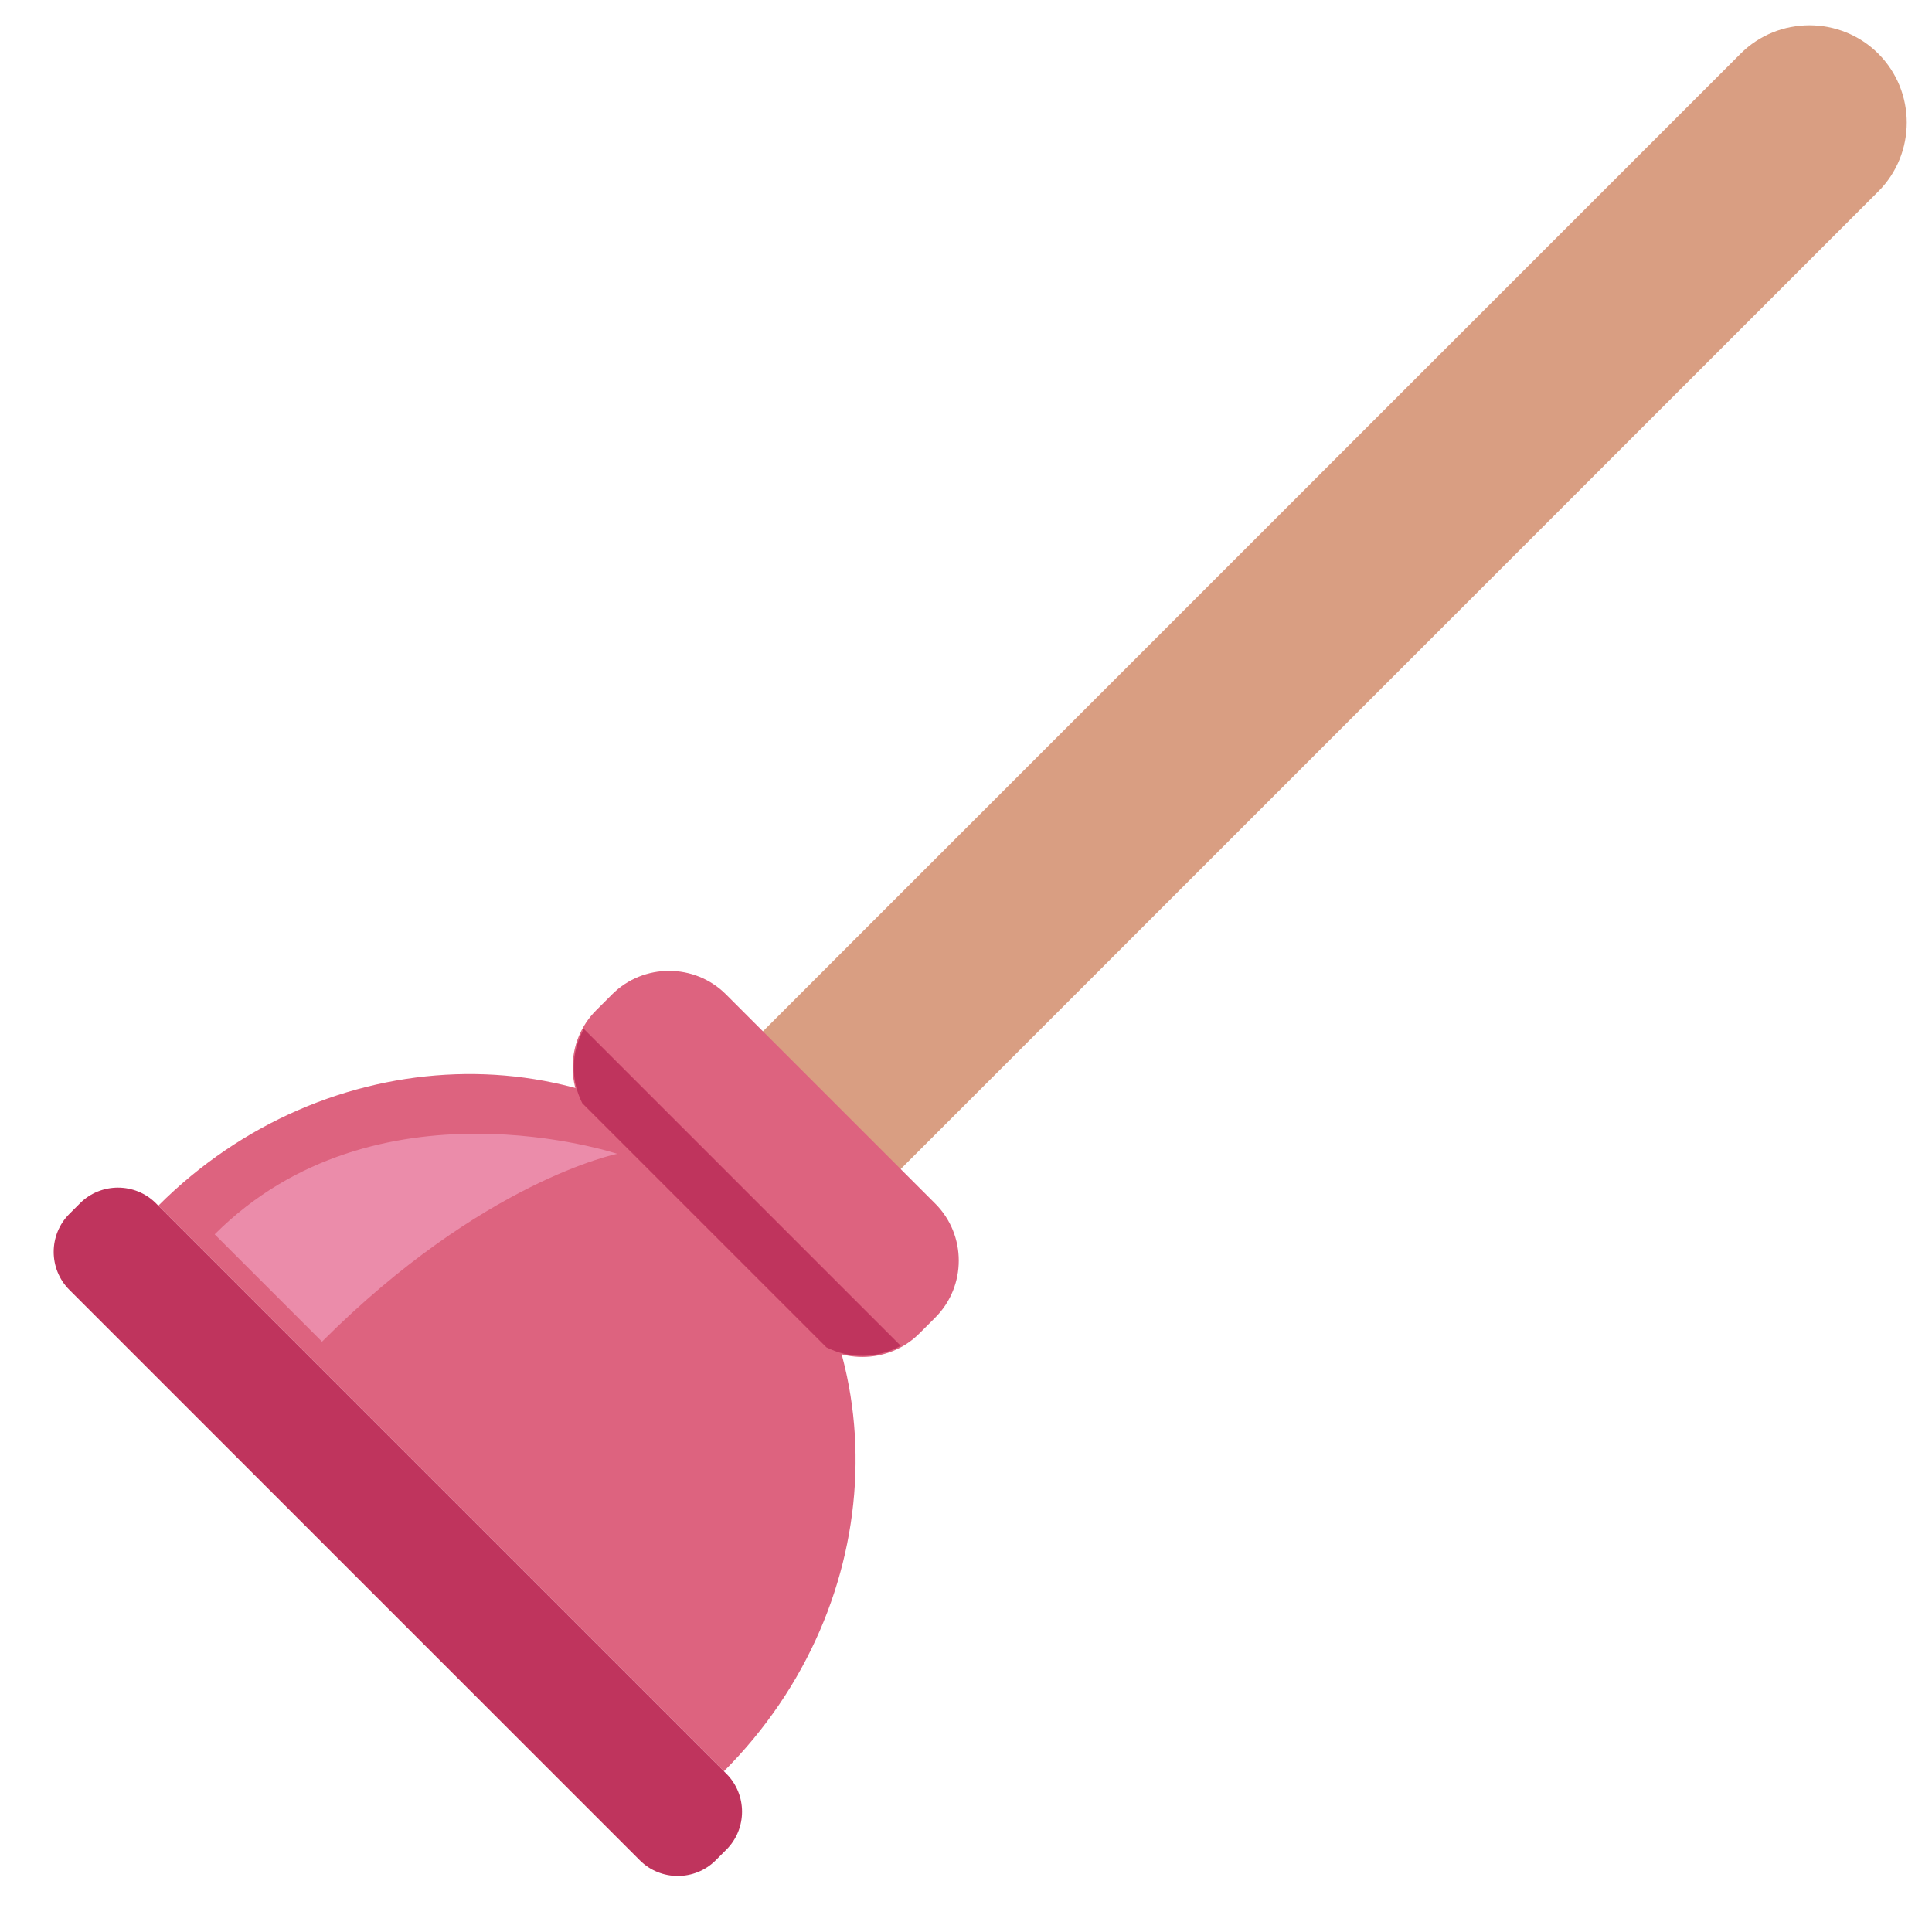
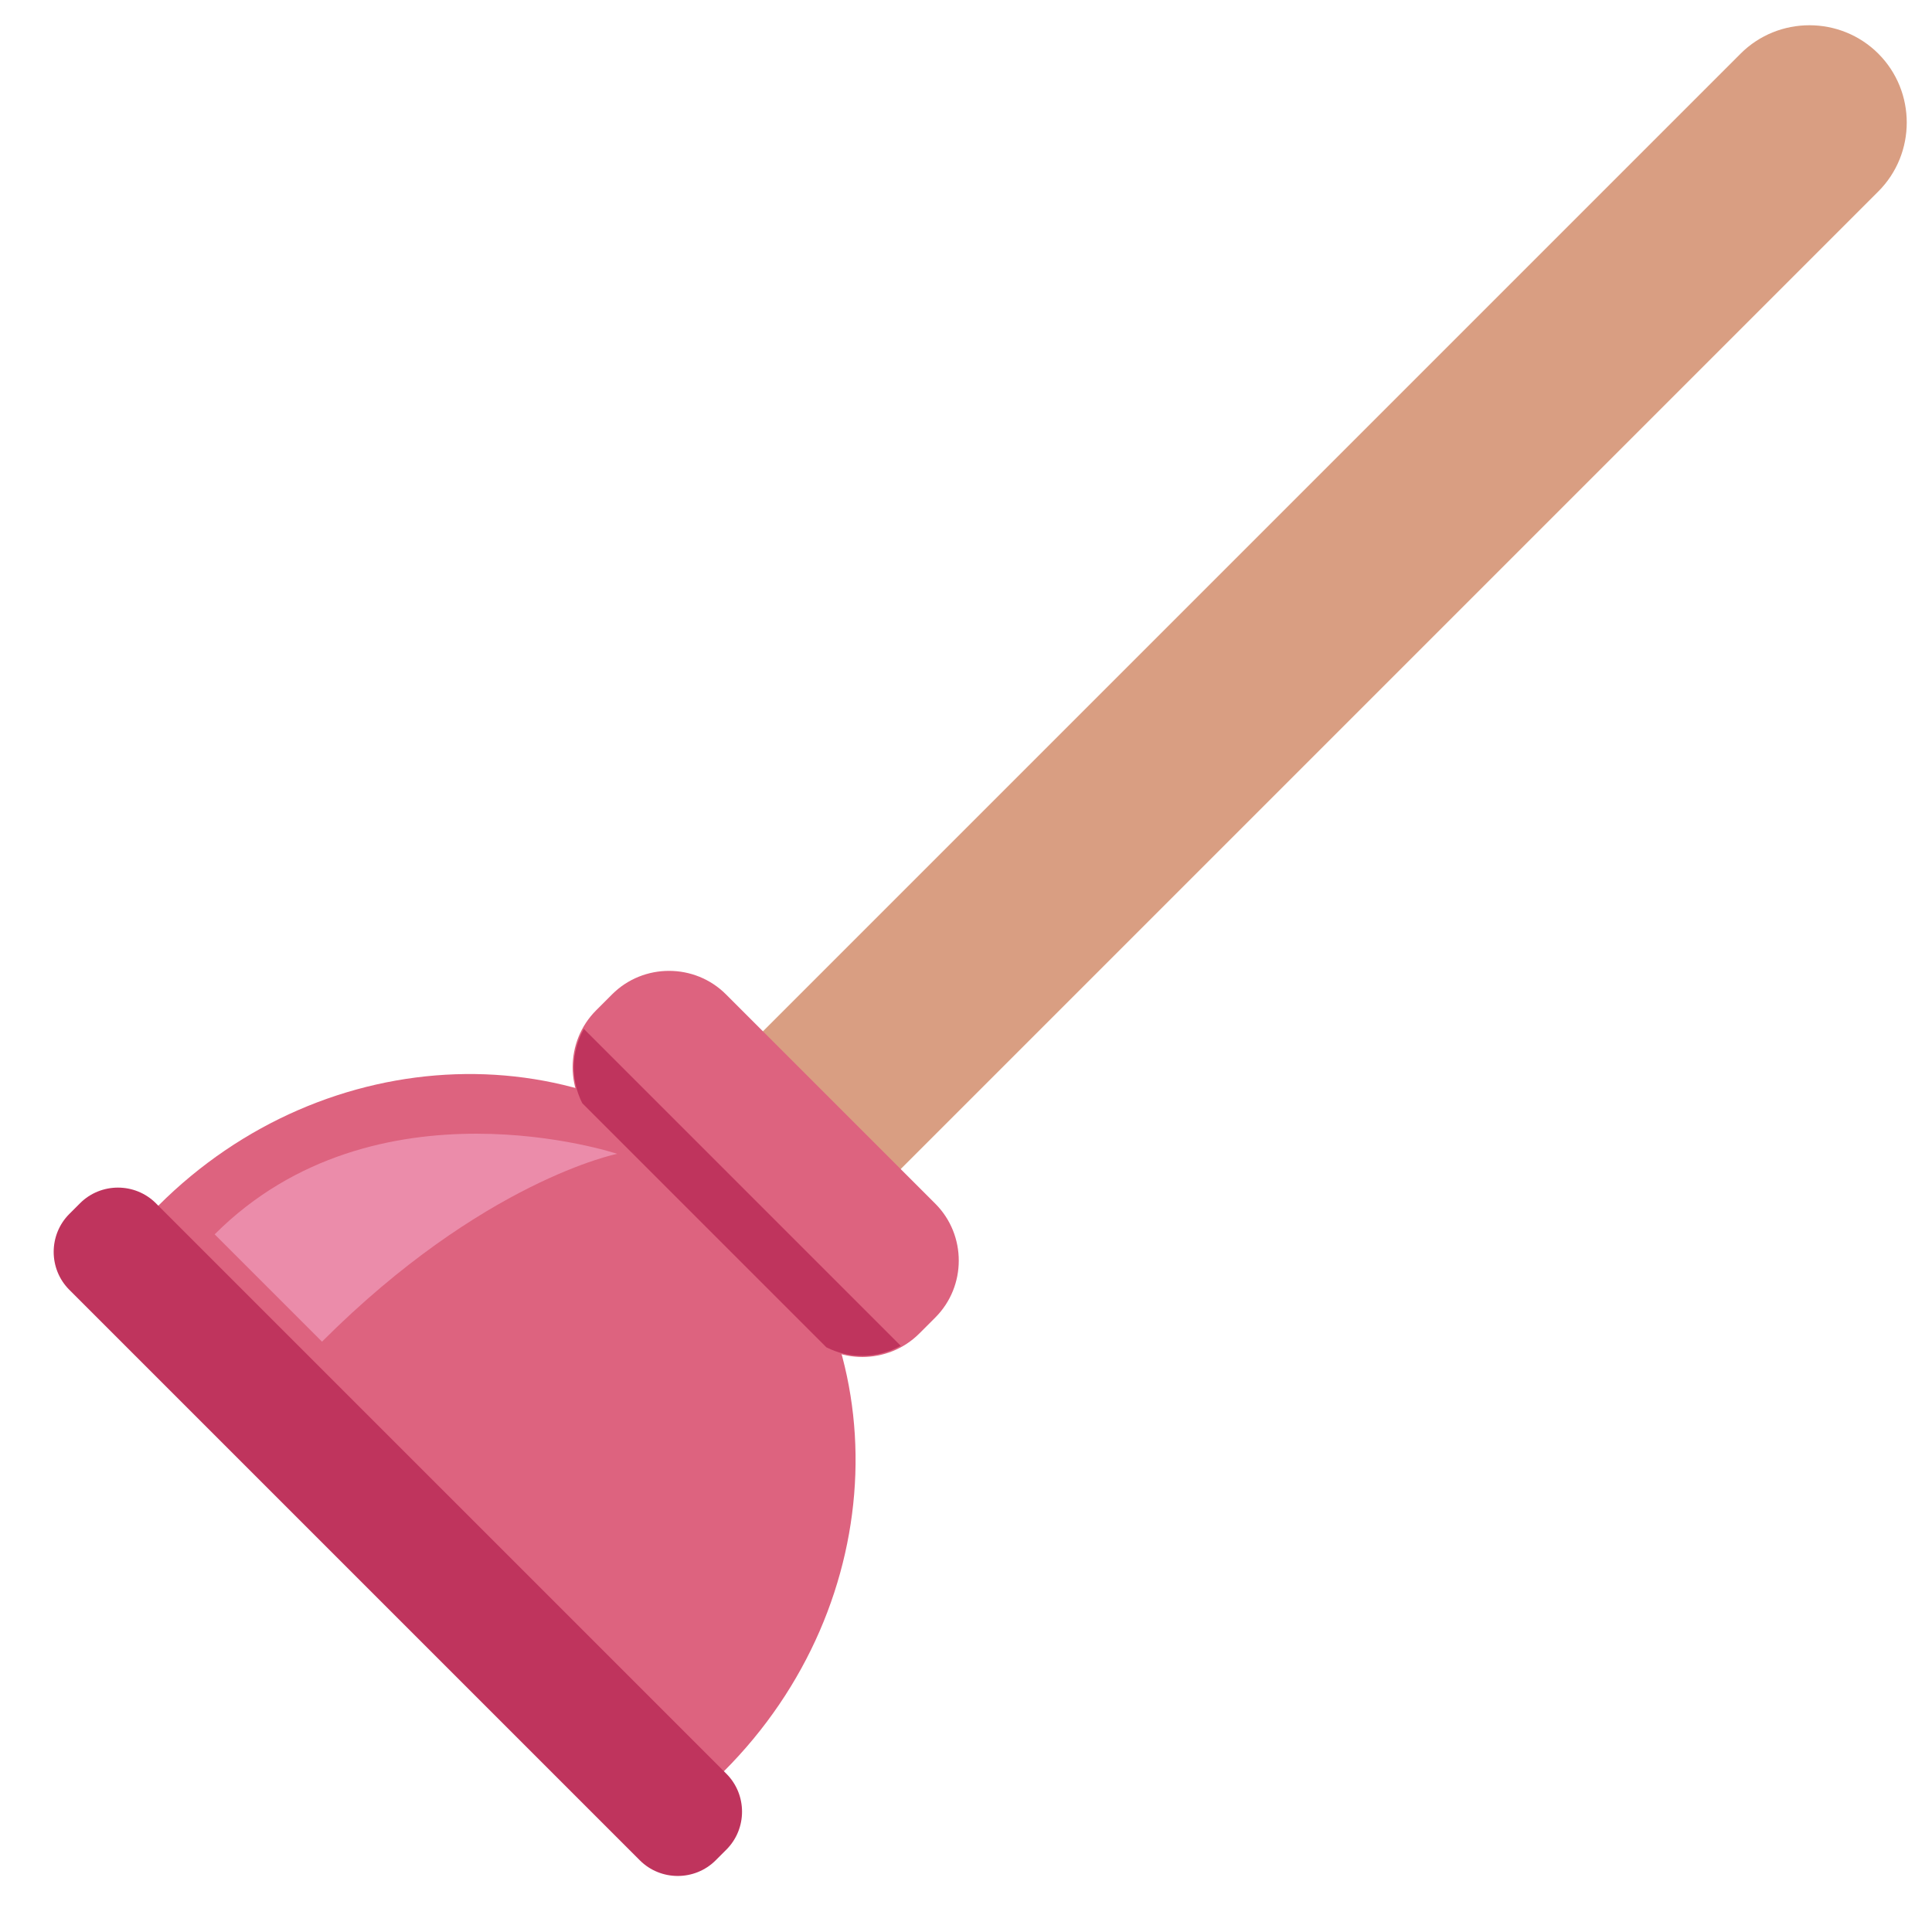
<svg xmlns="http://www.w3.org/2000/svg" viewBox="0 0 36 36">
  <path fill="#D99E82" d="M10.481 25.519c-.706-.706-.706-1.861 0-2.567L32.433 1C33.139.294 34.294.294 35 1c.706.706.706 1.861 0 2.567L13.048 25.519c-.706.706-1.861.706-2.567 0z" />
  <path fill="#DD637F" d="M15.009 24.848l-3.901-3.901c-.583-.583-.583-1.538 0-2.121l.298-.298c.583-.583 1.538-.583 2.121 0l3.901 3.901c.583.583.583 1.538 0 2.121l-.298.298c-.583.583-1.538.583-2.121 0z" />
-   <path fill="#DD637F" d="M2.95 22.466c3.118-3.118 8.004-3.286 10.915-.376s2.742 7.797-.376 10.915L2.95 22.466z" />
+   <path fill="#DD637F" d="M 2.95,22.466 c 3.118,-3.118 8.004,-3.286 10.915,-0.376 s 2.742,7.797 -0.376,10.915 h-1 l -9.539,-9.539 v-1 Z" />
  <path fill="#BF345D" d="M11.922 34.664l-10.63-10.63c-.389-.389-.389-1.025 0-1.414l.199-.199c.389-.389 1.025-.389 1.414 0l10.63 10.63c.389.389.389 1.025 0 1.414l-.199.199c-.389.389-1.025.389-1.414 0zm4.862-9.587l-5.905-5.905c-.239.434-.251.945-.029 1.385l4.548 4.548c.441.223.952.211 1.386-.028z" />
  <path fill="#EB8CAA" d="M6 25c3-3 5.5-3.5 5.5-3.5S7 20 4 23l2 2z" />
</svg>
